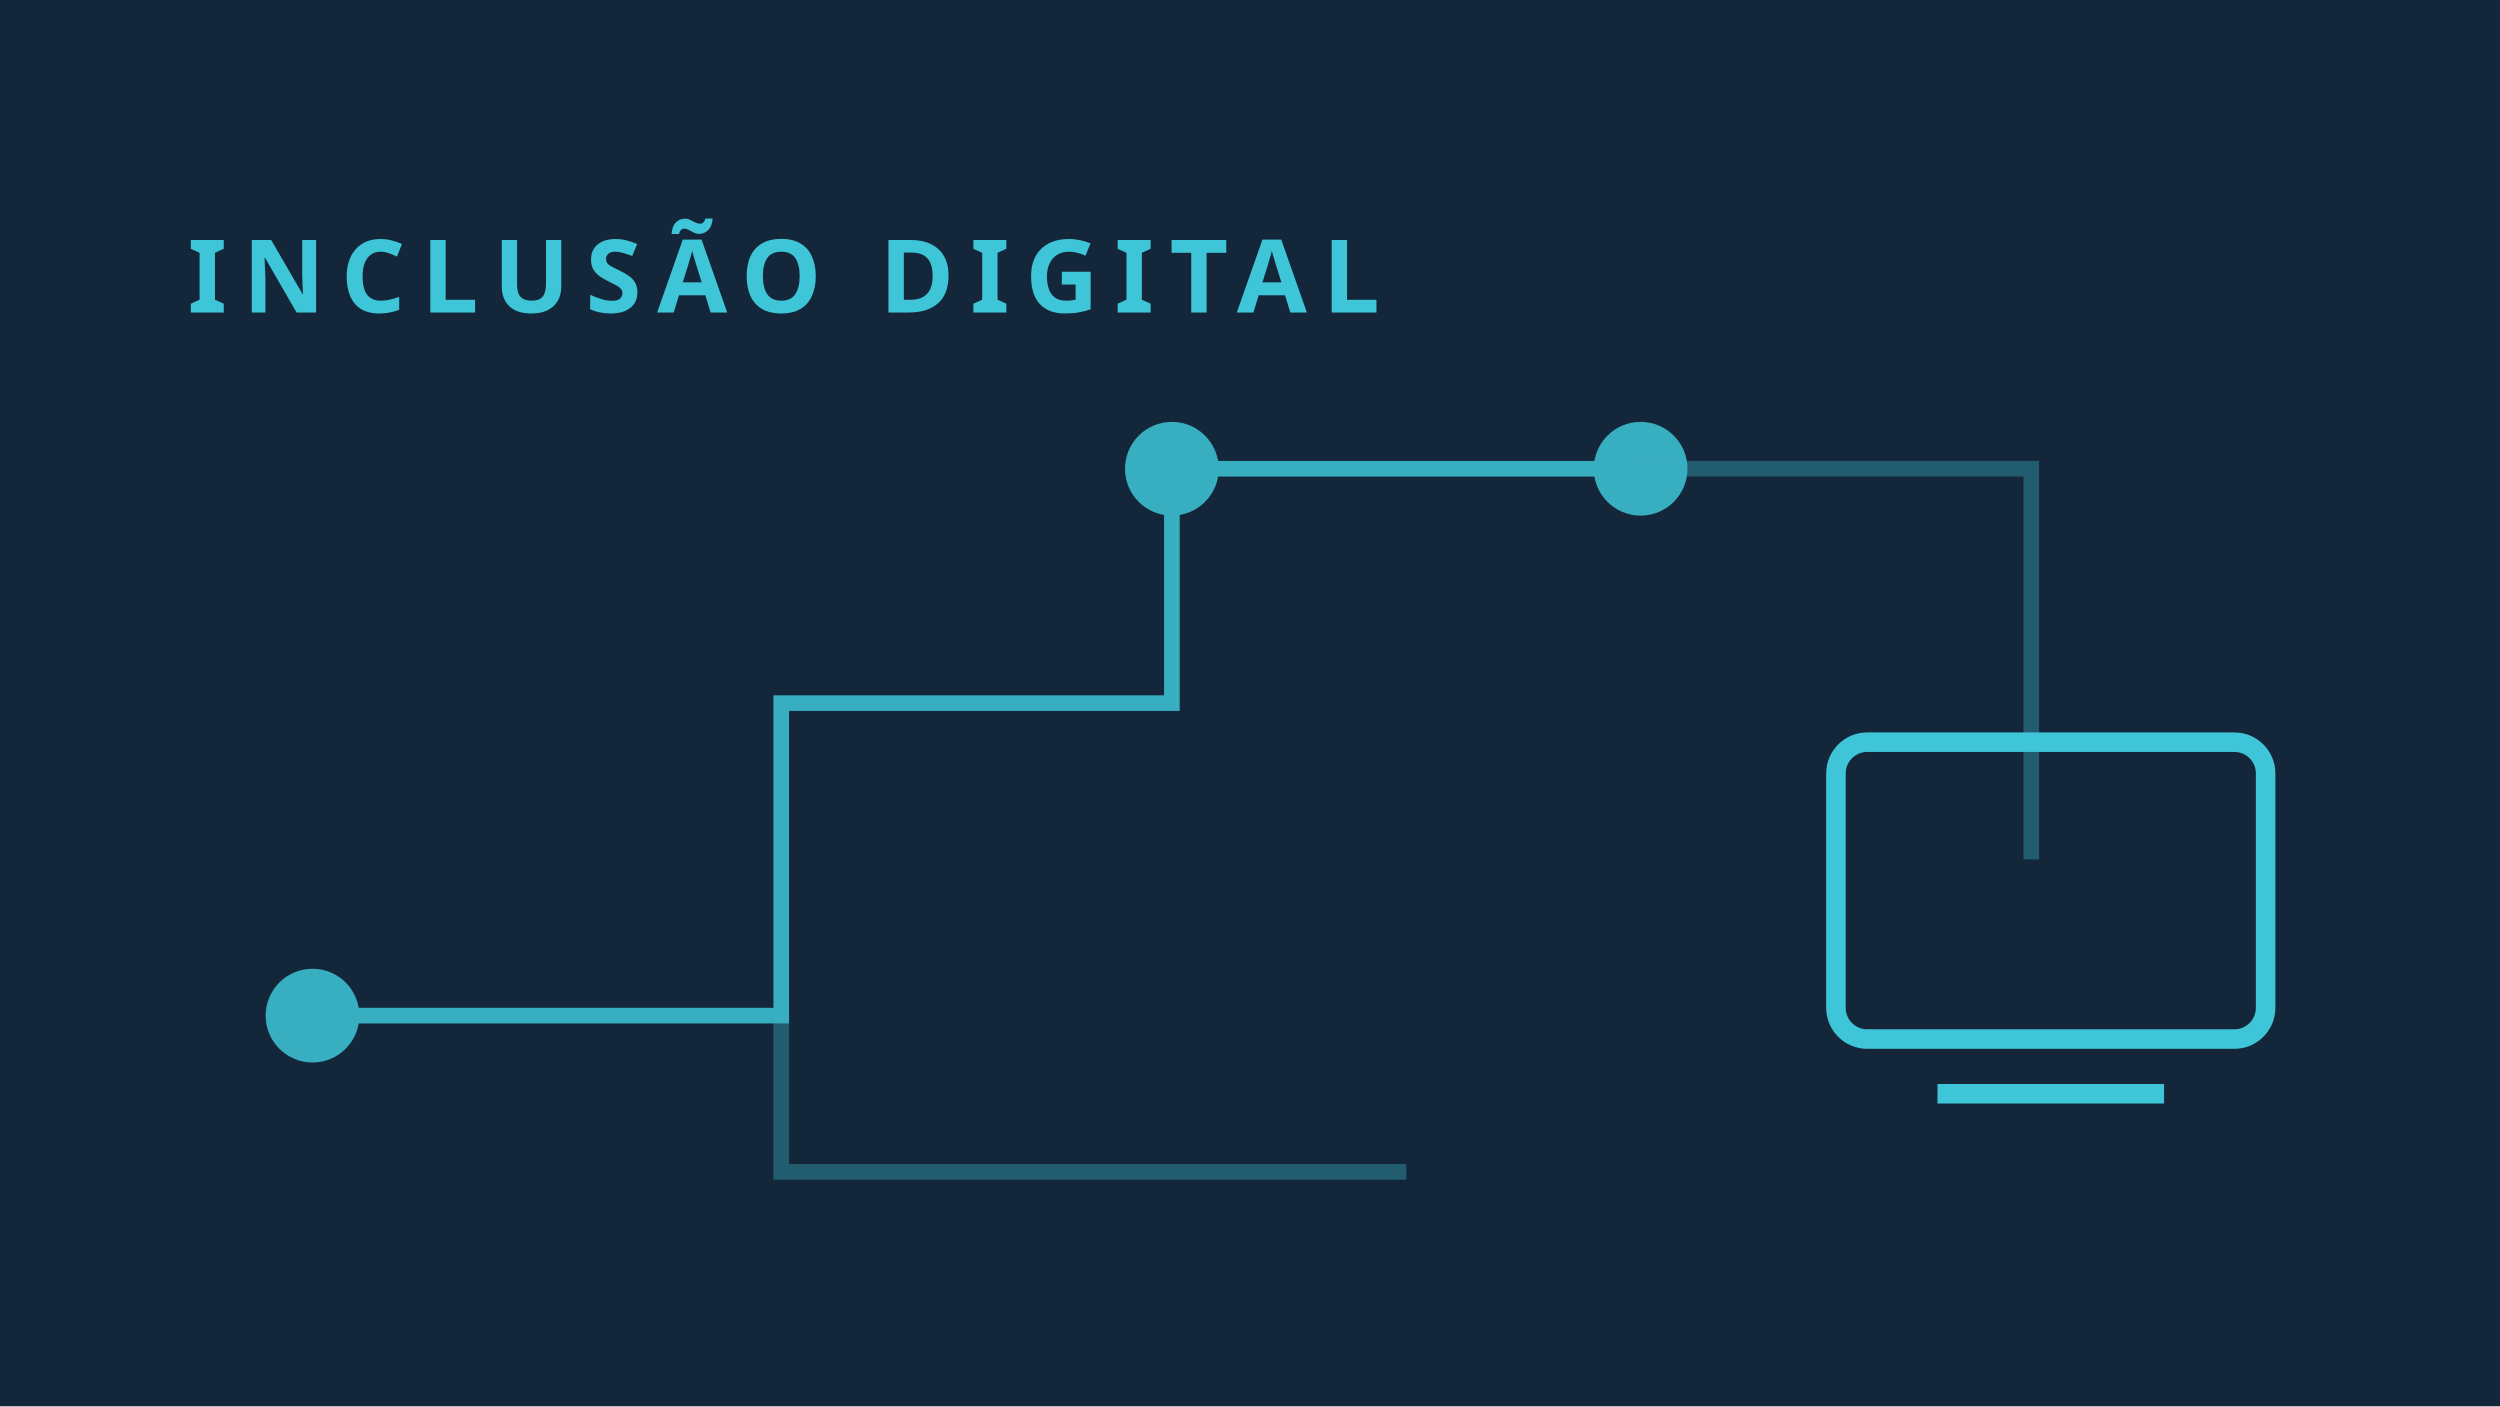
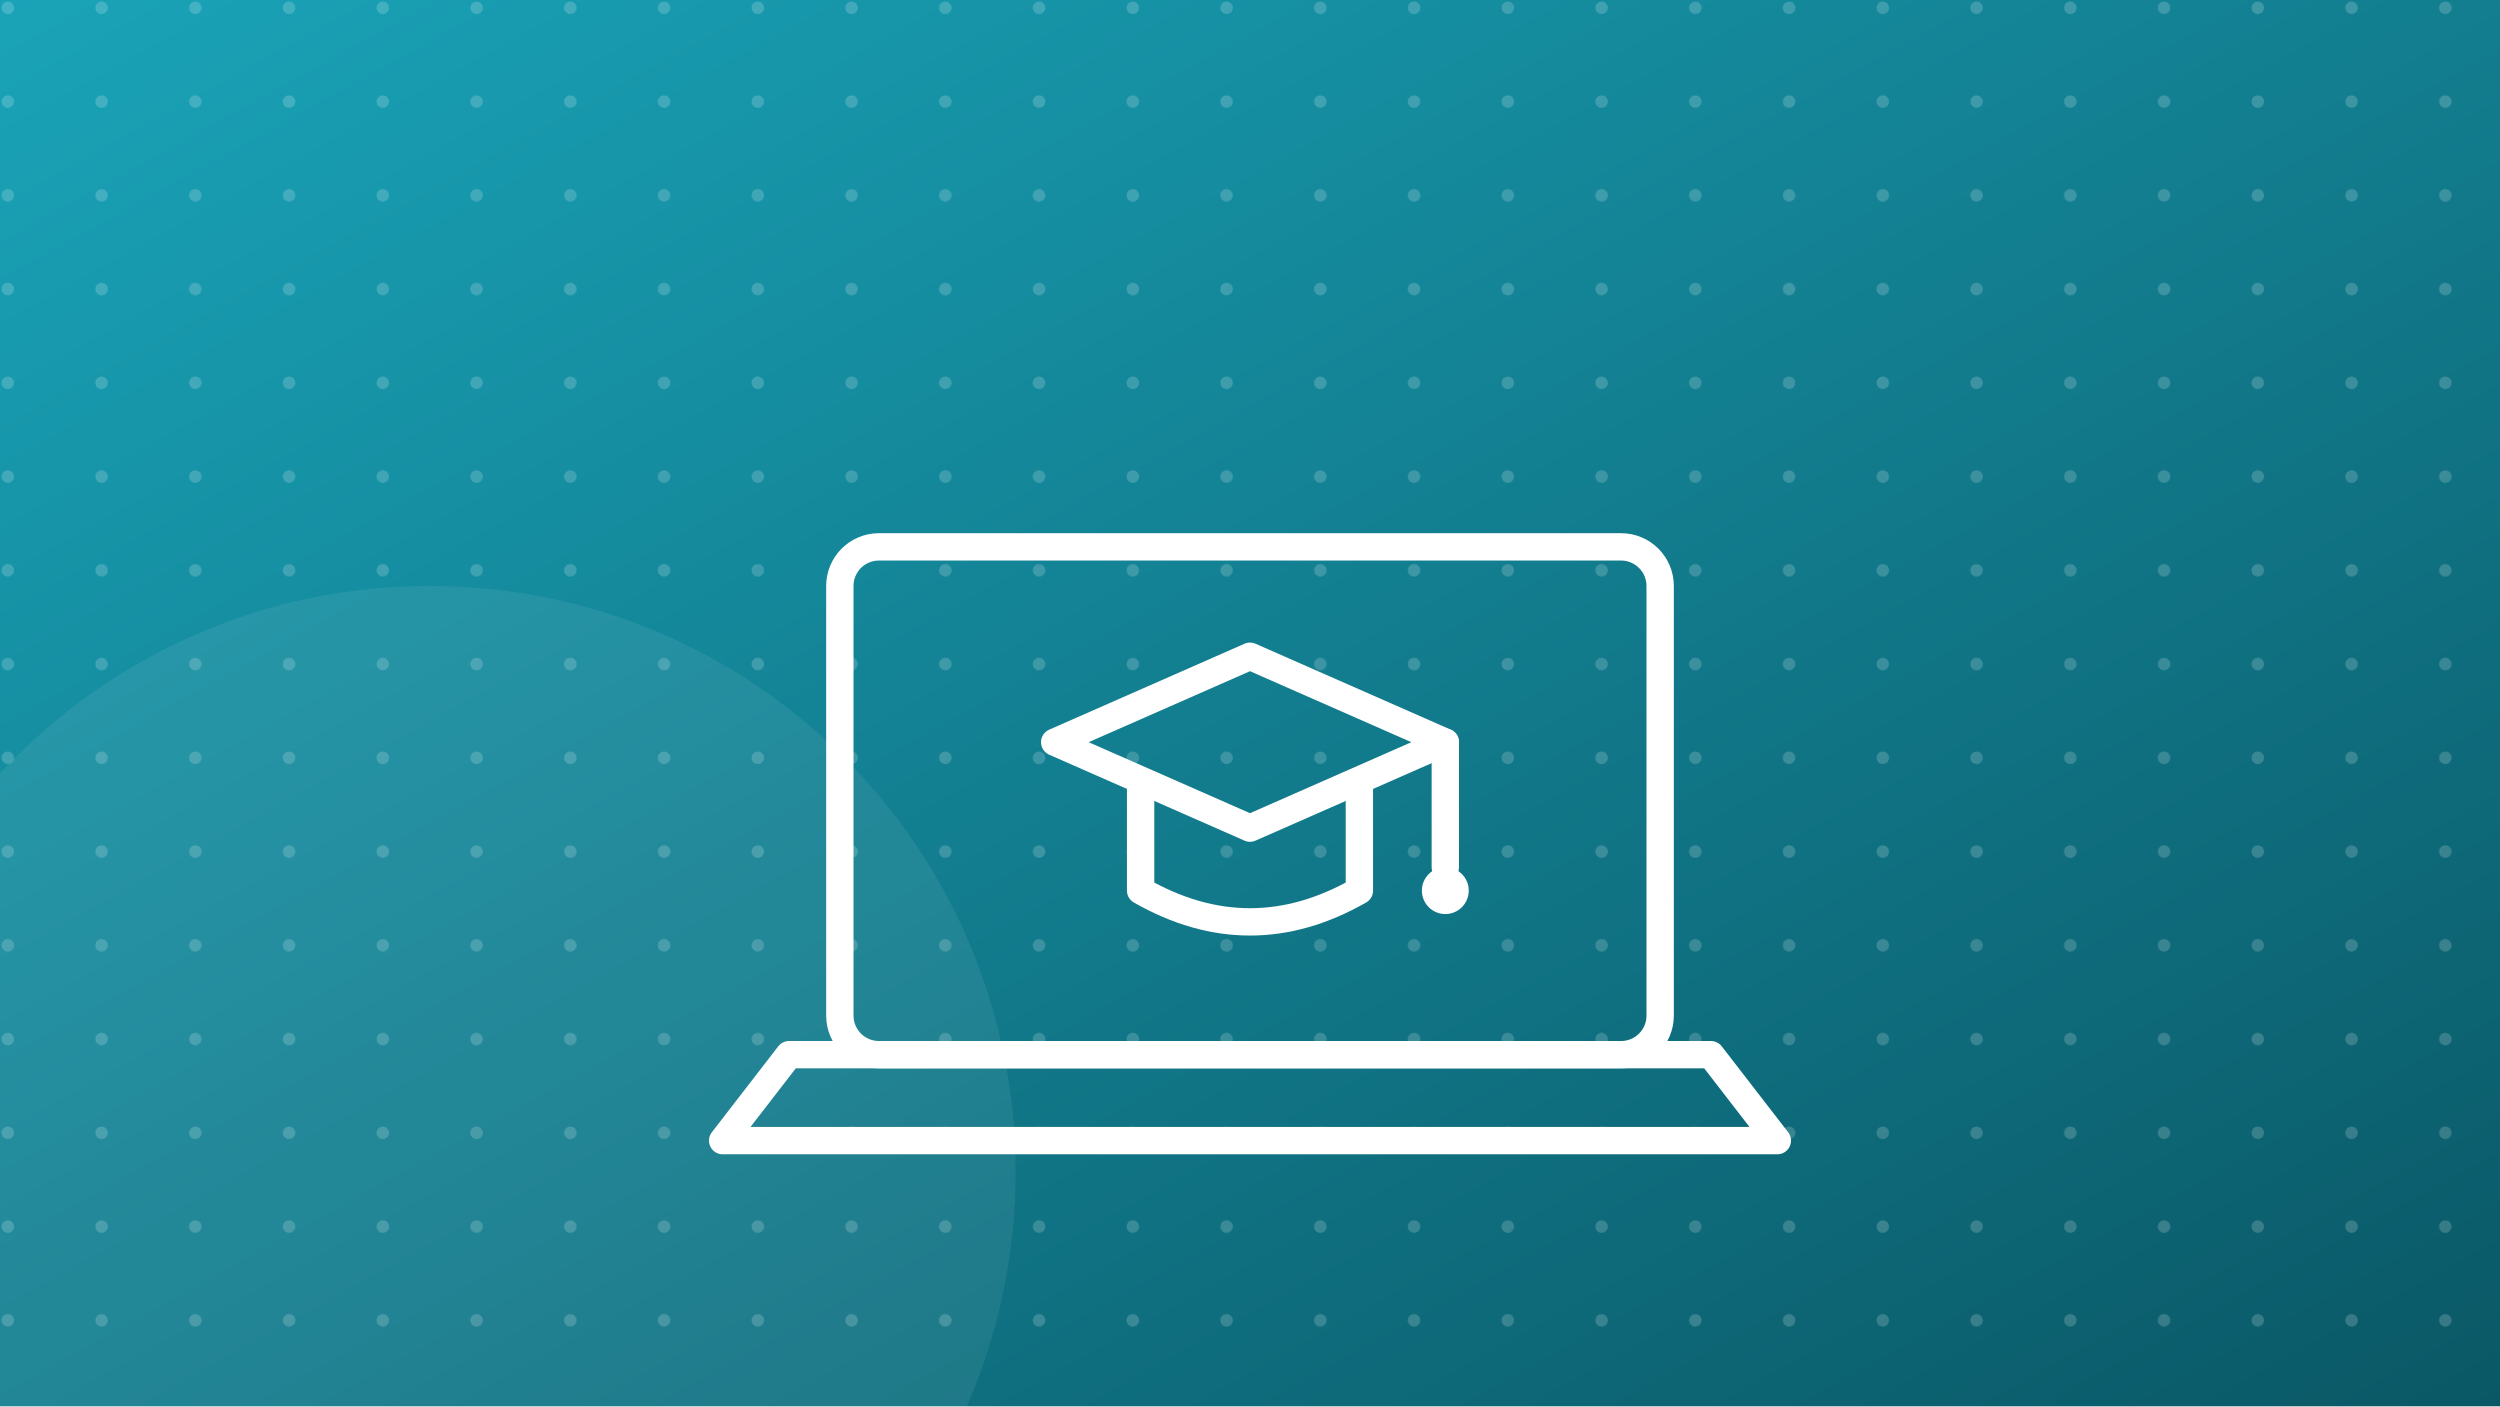
- <svg xmlns="http://www.w3.org/2000/svg" viewBox="0 0 320 180">
-   <rect width="320" height="180" fill="#14263a" />
-   <g stroke="#3ec6d8" stroke-width="2" fill="none" opacity="0.85">
-     <path d="M40 130 h60 v-40 h50 v-30 h60" />
-     <circle cx="40" cy="130" r="5" fill="#3ec6d8" />
-     <circle cx="150" cy="60" r="5" fill="#3ec6d8" />
-     <circle cx="210" cy="60" r="5" fill="#3ec6d8" />
-     <path d="M100 130 v20 h80" opacity="0.4" />
-     <path d="M210 60 h50 v50" opacity="0.4" />
+ <svg xmlns="http://www.w3.org/2000/svg" viewBox="0 0 640 360">
+   <defs>
+     <linearGradient id="g" x1="0" y1="0" x2="1" y2="1">
+       <stop offset="0" stop-color="#1aa3b8" />
+       <stop offset="1" stop-color="#0a5866" />
+     </linearGradient>
+     <pattern id="p" width="24" height="24" patternUnits="userSpaceOnUse">
+       <circle cx="2" cy="2" r="1.6" fill="#fff" opacity=".18" />
+     </pattern>
+   </defs>
+   <rect width="640" height="360" fill="url(#g)" />
+   <rect width="640" height="360" fill="url(#p)" />
+   <circle cx="110" cy="300" r="150" fill="#fff" opacity=".07" />
+   <g fill="none" stroke="#fff" stroke-width="7" stroke-linejoin="round" stroke-linecap="round">
+     <rect x="215" y="140" width="210" height="130" rx="10" />
+     <path d="M185 292 H455 L438 270 H202 Z" />
+     <path d="M270 190 L320 168 L370 190 L320 212 Z" />
+     <path d="M292 201 V228 Q320 244 348 228 V201" />
+     <line x1="370" y1="190" x2="370" y2="222" />
  </g>
-   <rect x="235" y="95" width="55" height="38" rx="4" fill="none" stroke="#3ec6d8" stroke-width="2.5" />
-   <line x1="248" y1="140" x2="277" y2="140" stroke="#3ec6d8" stroke-width="2.5" />
-   <text x="24" y="40" font-family="Segoe UI, sans-serif" font-size="13" font-weight="700" fill="#3ec6d8" letter-spacing="2">INCLUSÃO DIGITAL</text>
+   <circle cx="370" cy="228" r="6" fill="#fff" />
</svg>
